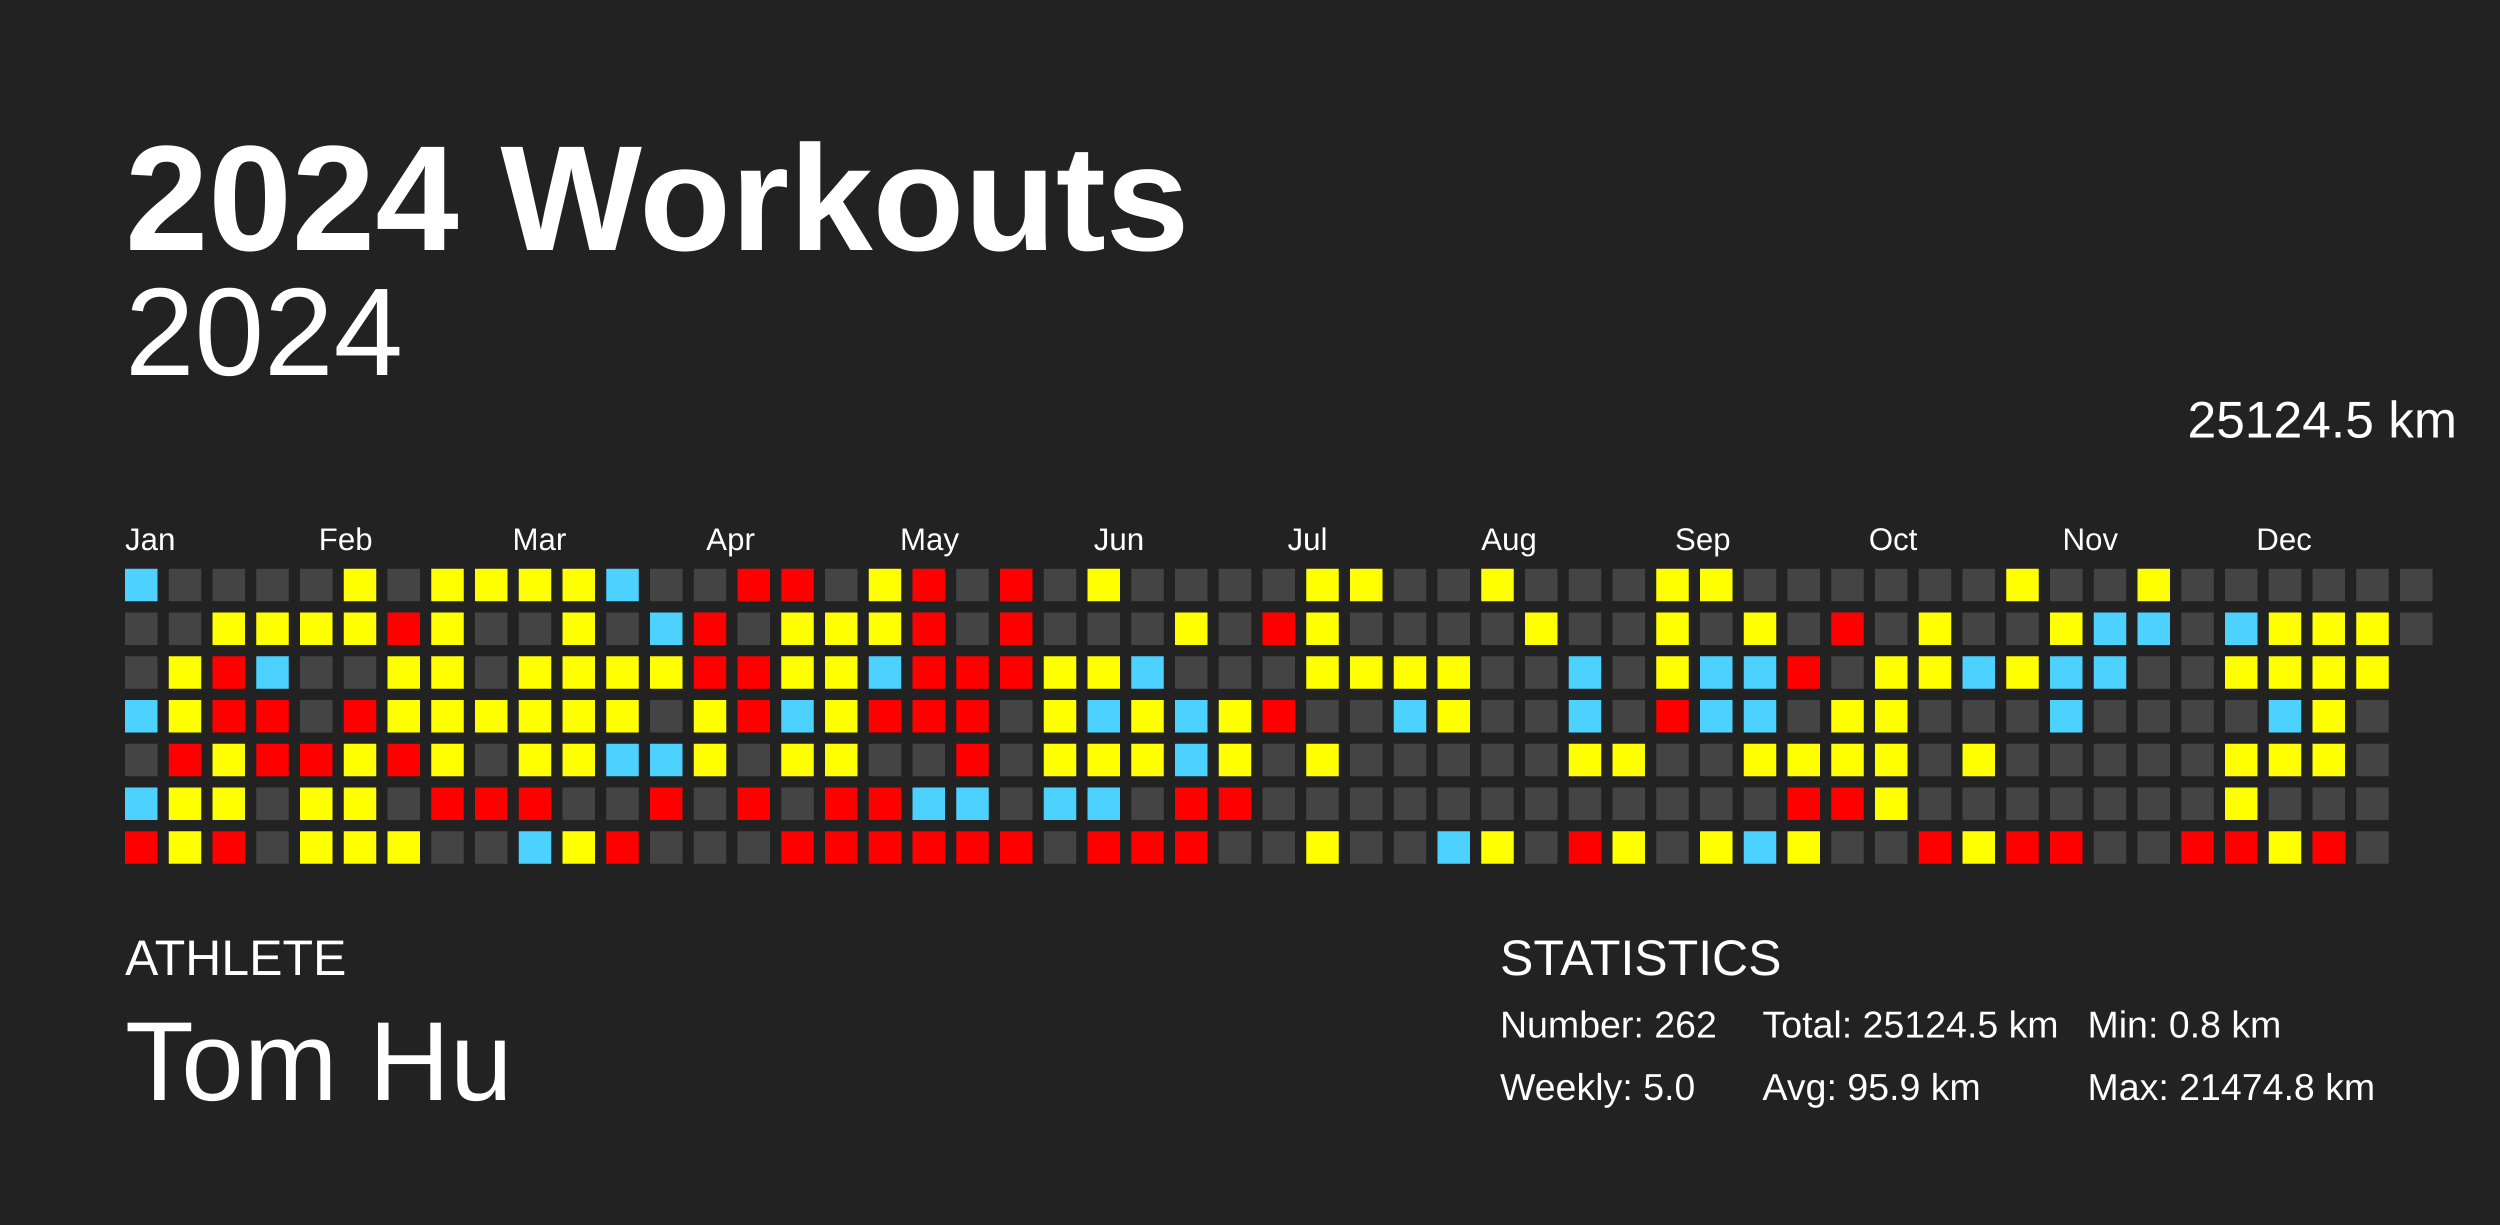
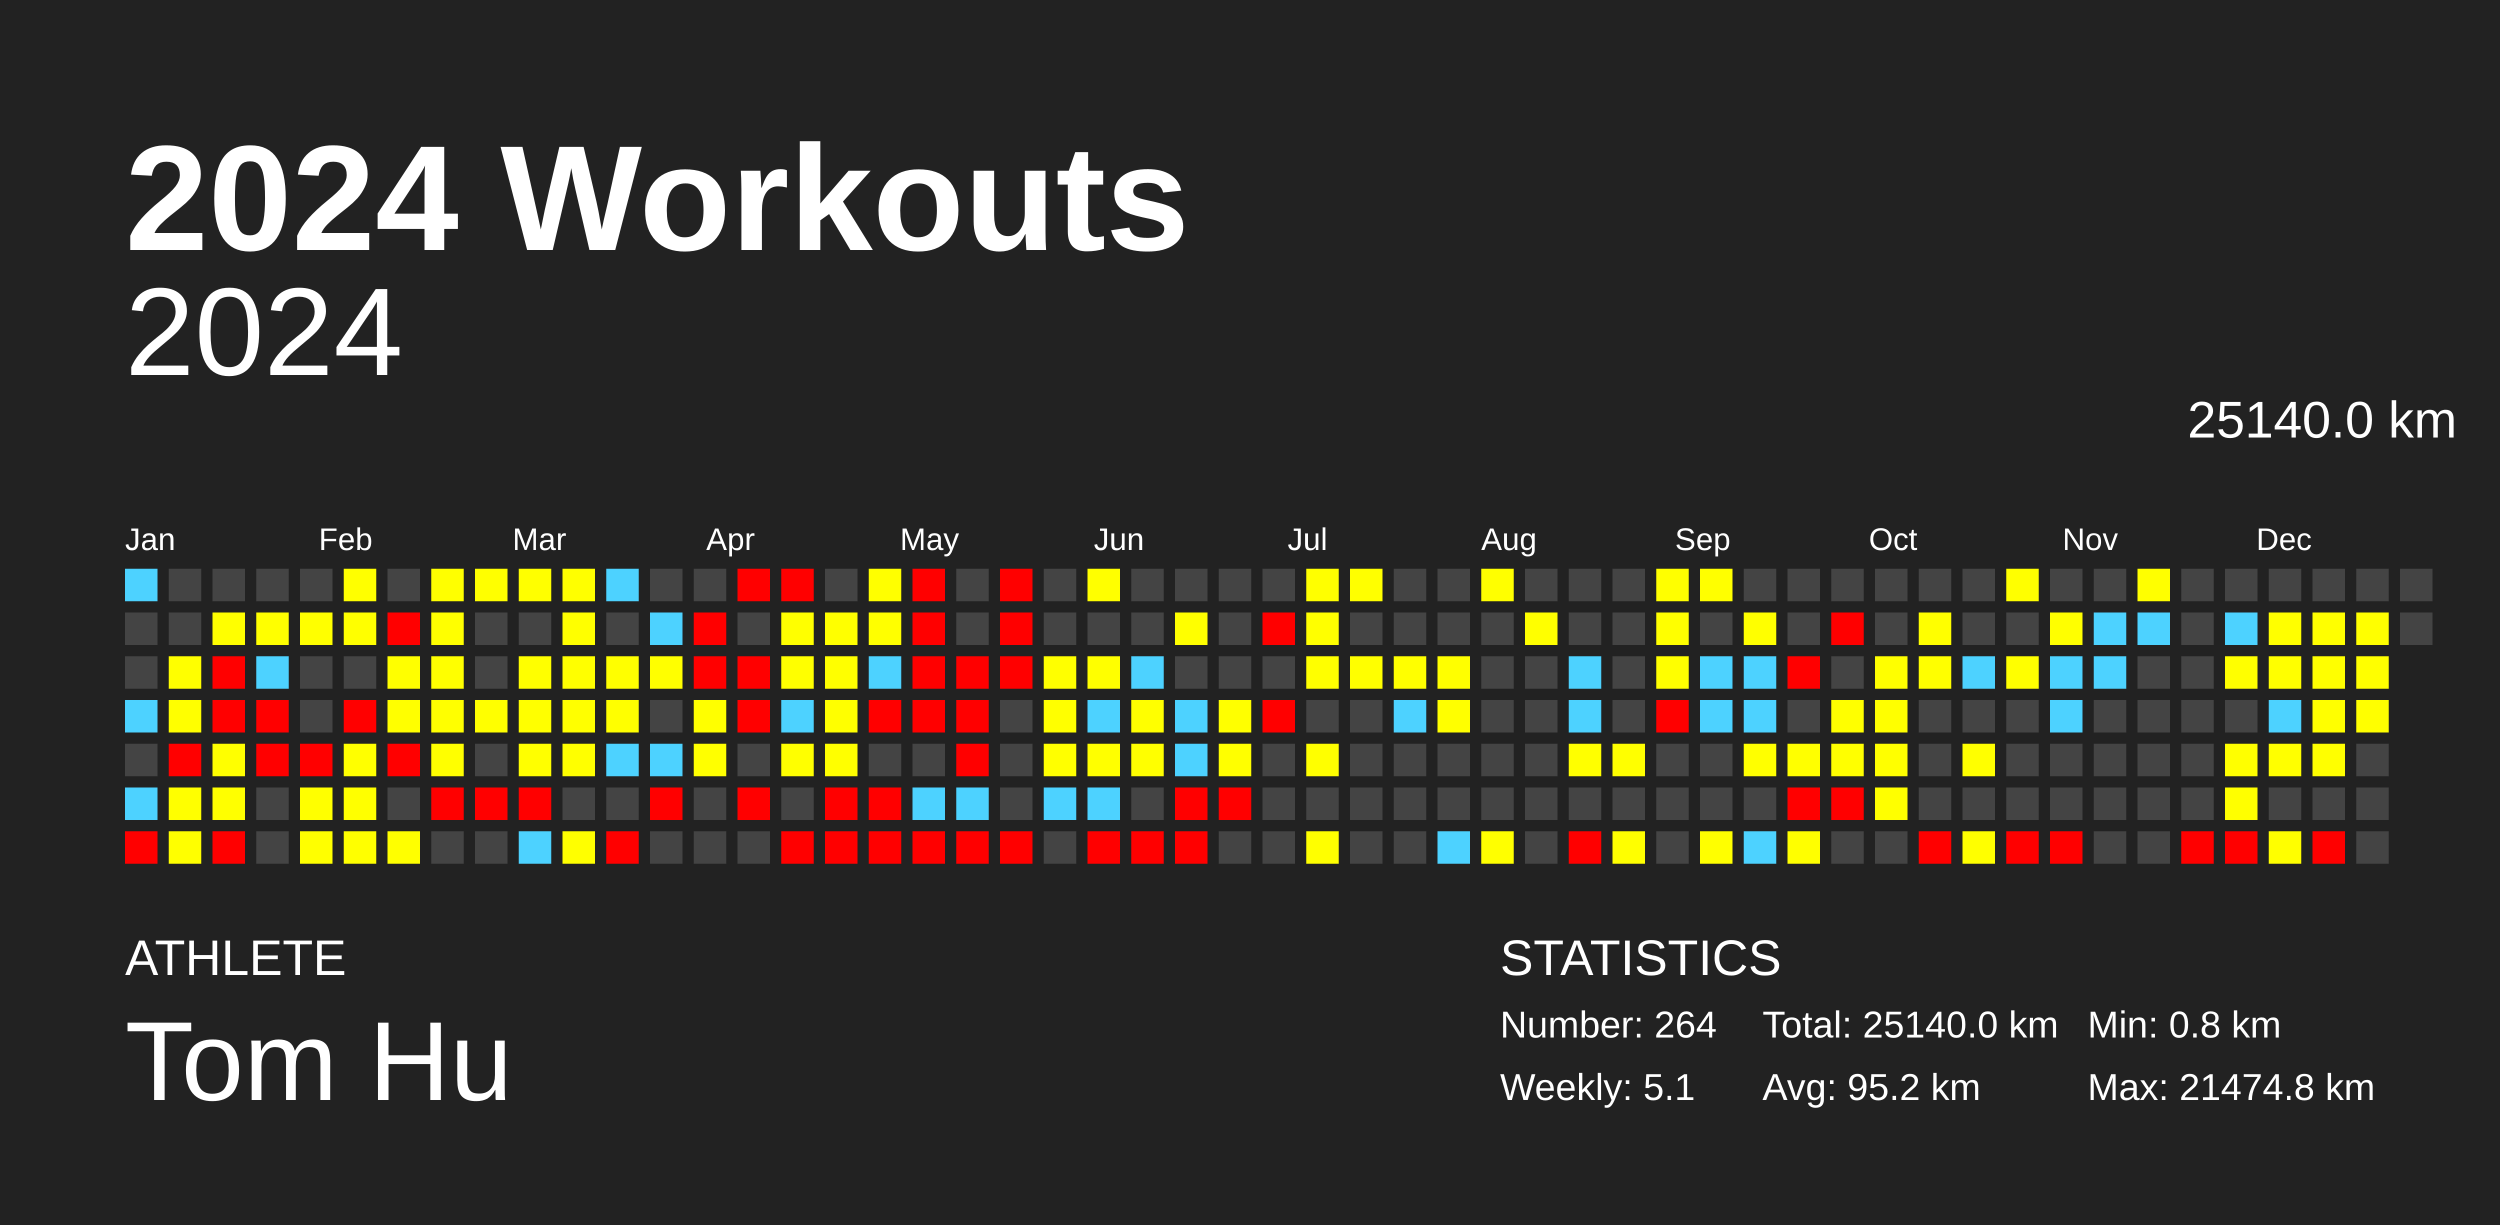
<svg xmlns="http://www.w3.org/2000/svg" baseProfile="full" height="98mm" version="1.1" viewBox="0,0,200,98" width="200mm">
  <defs />
  <rect fill="#222222" height="98" width="200" x="0" y="0" />
  <text fill="#FFFFFF" style="font-size:12px; font-family:Arial; font-weight:bold;" x="10" y="20">2024 Workouts</text>
  <text fill="#FFFFFF" style="font-size:4px; font-family:Arial" x="10" y="78">ATHLETE</text>
  <text fill="#FFFFFF" style="font-size:9px; font-family:Arial" x="10" y="88">Tom Hu</text>
  <text fill="#FFFFFF" style="font-size:4px; font-family:Arial" x="120" y="78">STATISTICS</text>
-   <text fill="#FFFFFF" style="font-size:3px; font-family:Arial" x="120" y="83">Number: 262</text>
-   <text fill="#FFFFFF" style="font-size:3px; font-family:Arial" x="120" y="88">Weekly: 5.0</text>
-   <text fill="#FFFFFF" style="font-size:3px; font-family:Arial" x="141" y="83">Total: 25124.5 km</text>
-   <text fill="#FFFFFF" style="font-size:3px; font-family:Arial" x="141" y="88">Avg: 95.9 km</text>
+   <text fill="#FFFFFF" style="font-size:3px; font-family:Arial" x="120" y="83">Number: 264</text>
+   <text fill="#FFFFFF" style="font-size:3px; font-family:Arial" x="120" y="88">Weekly: 5.1</text>
+   <text fill="#FFFFFF" style="font-size:3px; font-family:Arial" x="141" y="83">Total: 25140.0 km</text>
+   <text fill="#FFFFFF" style="font-size:3px; font-family:Arial" x="141" y="88">Avg: 95.2 km</text>
  <text fill="#FFFFFF" style="font-size:3px; font-family:Arial" x="167" y="83">Min: 0.8 km</text>
  <text fill="#FFFFFF" style="font-size:3px; font-family:Arial" x="167" y="88">Max: 21474.8 km</text>
  <text alignment-baseline="hanging" fill="#FFFFFF" style="font-size:10.0px; font-family:Arial;" x="10" y="30">2024</text>
-   <text alignment-baseline="hanging" fill="#FFFFFF" style="font-size:4.125px; font-family:Arial;" x="175" y="35">25124.5 km</text>
+   <text alignment-baseline="hanging" fill="#FFFFFF" style="font-size:4.125px; font-family:Arial;" x="175" y="35">25140.0 km</text>
  <text fill="#FFFFFF" style="font-size:2.5px; font-family:Arial" x="10.0" y="44">Jan</text>
  <text fill="#FFFFFF" style="font-size:2.5px; font-family:Arial" x="25.5" y="44">Feb</text>
  <text fill="#FFFFFF" style="font-size:2.5px; font-family:Arial" x="41.0" y="44">Mar</text>
  <text fill="#FFFFFF" style="font-size:2.5px; font-family:Arial" x="56.5" y="44">Apr</text>
  <text fill="#FFFFFF" style="font-size:2.5px; font-family:Arial" x="72.0" y="44">May</text>
  <text fill="#FFFFFF" style="font-size:2.5px; font-family:Arial" x="87.5" y="44">Jun</text>
  <text fill="#FFFFFF" style="font-size:2.5px; font-family:Arial" x="103.0" y="44">Jul</text>
  <text fill="#FFFFFF" style="font-size:2.5px; font-family:Arial" x="118.5" y="44">Aug</text>
  <text fill="#FFFFFF" style="font-size:2.5px; font-family:Arial" x="134.0" y="44">Sep</text>
  <text fill="#FFFFFF" style="font-size:2.5px; font-family:Arial" x="149.5" y="44">Oct</text>
  <text fill="#FFFFFF" style="font-size:2.5px; font-family:Arial" x="165.0" y="44">Nov</text>
  <text fill="#FFFFFF" style="font-size:2.5px; font-family:Arial" x="180.5" y="44">Dec</text>
  <rect fill="#4dd2ff" height="2.6" width="2.6" x="10.0" y="45.5" />
  <rect fill="#444444" height="2.6" width="2.6" x="10.0" y="49.0" />
  <rect fill="#444444" height="2.6" width="2.6" x="10.0" y="52.5" />
  <rect fill="#4dd2ff" height="2.6" width="2.6" x="10.0" y="56.0" />
  <rect fill="#444444" height="2.6" width="2.6" x="10.0" y="59.5" />
  <rect fill="#4dd2ff" height="2.6" width="2.6" x="10.0" y="63.0" />
  <rect fill="red" height="2.6" width="2.6" x="10.0" y="66.5" />
  <rect fill="#444444" height="2.6" width="2.6" x="13.5" y="45.5" />
  <rect fill="#444444" height="2.6" width="2.6" x="13.5" y="49.0" />
  <rect fill="#ffff00" height="2.6" width="2.6" x="13.5" y="52.5" />
  <rect fill="#ffff00" height="2.6" width="2.6" x="13.5" y="56.0" />
  <rect fill="red" height="2.6" width="2.6" x="13.5" y="59.5" />
  <rect fill="#ffff00" height="2.6" width="2.6" x="13.5" y="63.0" />
  <rect fill="#ffff00" height="2.6" width="2.6" x="13.5" y="66.5" />
  <rect fill="#444444" height="2.6" width="2.6" x="17.0" y="45.5" />
  <rect fill="#ffff00" height="2.6" width="2.6" x="17.0" y="49.0" />
  <rect fill="red" height="2.6" width="2.6" x="17.0" y="52.5" />
  <rect fill="red" height="2.6" width="2.6" x="17.0" y="56.0" />
  <rect fill="#ffff00" height="2.6" width="2.6" x="17.0" y="59.5" />
  <rect fill="#ffff00" height="2.6" width="2.6" x="17.0" y="63.0" />
  <rect fill="red" height="2.6" width="2.6" x="17.0" y="66.5" />
  <rect fill="#444444" height="2.6" width="2.6" x="20.5" y="45.5" />
  <rect fill="#ffff00" height="2.6" width="2.6" x="20.5" y="49.0" />
  <rect fill="#4dd2ff" height="2.6" width="2.6" x="20.5" y="52.5" />
  <rect fill="red" height="2.6" width="2.6" x="20.5" y="56.0" />
  <rect fill="red" height="2.6" width="2.6" x="20.5" y="59.5" />
  <rect fill="#444444" height="2.6" width="2.6" x="20.5" y="63.0" />
  <rect fill="#444444" height="2.6" width="2.6" x="20.5" y="66.5" />
  <rect fill="#444444" height="2.6" width="2.6" x="24.0" y="45.5" />
  <rect fill="#ffff00" height="2.6" width="2.6" x="24.0" y="49.0" />
  <rect fill="#444444" height="2.6" width="2.6" x="24.0" y="52.5" />
  <rect fill="#444444" height="2.6" width="2.6" x="24.0" y="56.0" />
  <rect fill="red" height="2.6" width="2.6" x="24.0" y="59.5" />
  <rect fill="#ffff00" height="2.6" width="2.6" x="24.0" y="63.0" />
  <rect fill="#ffff00" height="2.6" width="2.6" x="24.0" y="66.5" />
  <rect fill="#ffff00" height="2.6" width="2.6" x="27.5" y="45.5" />
  <rect fill="#ffff00" height="2.6" width="2.6" x="27.5" y="49.0" />
  <rect fill="#444444" height="2.6" width="2.6" x="27.5" y="52.5" />
  <rect fill="red" height="2.6" width="2.6" x="27.5" y="56.0" />
  <rect fill="#ffff00" height="2.6" width="2.6" x="27.5" y="59.5" />
  <rect fill="#ffff00" height="2.6" width="2.6" x="27.5" y="63.0" />
  <rect fill="#ffff00" height="2.6" width="2.6" x="27.5" y="66.5" />
  <rect fill="#444444" height="2.6" width="2.6" x="31.0" y="45.5" />
  <rect fill="red" height="2.6" width="2.6" x="31.0" y="49.0" />
  <rect fill="#ffff00" height="2.6" width="2.6" x="31.0" y="52.5" />
  <rect fill="#ffff00" height="2.6" width="2.6" x="31.0" y="56.0" />
  <rect fill="red" height="2.6" width="2.6" x="31.0" y="59.5" />
  <rect fill="#444444" height="2.6" width="2.6" x="31.0" y="63.0" />
  <rect fill="#ffff00" height="2.6" width="2.6" x="31.0" y="66.5" />
  <rect fill="#ffff00" height="2.6" width="2.6" x="34.5" y="45.5" />
  <rect fill="#ffff00" height="2.6" width="2.6" x="34.5" y="49.0" />
  <rect fill="#ffff00" height="2.6" width="2.6" x="34.5" y="52.5" />
  <rect fill="#ffff00" height="2.6" width="2.6" x="34.5" y="56.0" />
  <rect fill="#ffff00" height="2.6" width="2.6" x="34.5" y="59.5" />
  <rect fill="red" height="2.6" width="2.6" x="34.5" y="63.0" />
  <rect fill="#444444" height="2.6" width="2.6" x="34.5" y="66.5" />
  <rect fill="#ffff00" height="2.6" width="2.6" x="38.0" y="45.5" />
  <rect fill="#444444" height="2.6" width="2.6" x="38.0" y="49.0" />
  <rect fill="#444444" height="2.6" width="2.6" x="38.0" y="52.5" />
  <rect fill="#ffff00" height="2.6" width="2.6" x="38.0" y="56.0" />
  <rect fill="#444444" height="2.6" width="2.6" x="38.0" y="59.5" />
  <rect fill="red" height="2.6" width="2.6" x="38.0" y="63.0" />
  <rect fill="#444444" height="2.6" width="2.6" x="38.0" y="66.5" />
  <rect fill="#ffff00" height="2.6" width="2.6" x="41.5" y="45.5" />
  <rect fill="#444444" height="2.6" width="2.6" x="41.5" y="49.0" />
  <rect fill="#ffff00" height="2.6" width="2.6" x="41.5" y="52.5" />
  <rect fill="#ffff00" height="2.6" width="2.6" x="41.5" y="56.0" />
  <rect fill="#ffff00" height="2.6" width="2.6" x="41.5" y="59.5" />
  <rect fill="red" height="2.6" width="2.6" x="41.5" y="63.0" />
  <rect fill="#4dd2ff" height="2.6" width="2.6" x="41.5" y="66.5" />
  <rect fill="#ffff00" height="2.6" width="2.6" x="45.0" y="45.5" />
  <rect fill="#ffff00" height="2.6" width="2.6" x="45.0" y="49.0" />
  <rect fill="#ffff00" height="2.6" width="2.6" x="45.0" y="52.5" />
  <rect fill="#ffff00" height="2.6" width="2.6" x="45.0" y="56.0" />
  <rect fill="#ffff00" height="2.6" width="2.6" x="45.0" y="59.5" />
  <rect fill="#444444" height="2.6" width="2.6" x="45.0" y="63.0" />
  <rect fill="#ffff00" height="2.6" width="2.6" x="45.0" y="66.5" />
  <rect fill="#4dd2ff" height="2.6" width="2.6" x="48.5" y="45.5" />
  <rect fill="#444444" height="2.6" width="2.6" x="48.5" y="49.0" />
  <rect fill="#ffff00" height="2.6" width="2.6" x="48.5" y="52.5" />
  <rect fill="#ffff00" height="2.6" width="2.6" x="48.5" y="56.0" />
  <rect fill="#4dd2ff" height="2.6" width="2.6" x="48.5" y="59.5" />
  <rect fill="#444444" height="2.6" width="2.6" x="48.5" y="63.0" />
  <rect fill="red" height="2.6" width="2.6" x="48.5" y="66.5" />
  <rect fill="#444444" height="2.6" width="2.6" x="52.0" y="45.5" />
  <rect fill="#4dd2ff" height="2.6" width="2.6" x="52.0" y="49.0" />
  <rect fill="#ffff00" height="2.6" width="2.6" x="52.0" y="52.5" />
  <rect fill="#444444" height="2.6" width="2.6" x="52.0" y="56.0" />
  <rect fill="#4dd2ff" height="2.6" width="2.6" x="52.0" y="59.5" />
  <rect fill="red" height="2.6" width="2.6" x="52.0" y="63.0" />
  <rect fill="#444444" height="2.6" width="2.6" x="52.0" y="66.5" />
  <rect fill="#444444" height="2.6" width="2.6" x="55.5" y="45.5" />
  <rect fill="red" height="2.6" width="2.6" x="55.5" y="49.0" />
  <rect fill="red" height="2.6" width="2.6" x="55.5" y="52.5" />
  <rect fill="#ffff00" height="2.6" width="2.6" x="55.5" y="56.0" />
  <rect fill="#ffff00" height="2.6" width="2.6" x="55.5" y="59.5" />
  <rect fill="#444444" height="2.6" width="2.6" x="55.5" y="63.0" />
  <rect fill="#444444" height="2.6" width="2.6" x="55.5" y="66.5" />
  <rect fill="red" height="2.6" width="2.6" x="59.0" y="45.5" />
  <rect fill="#444444" height="2.6" width="2.6" x="59.0" y="49.0" />
  <rect fill="red" height="2.6" width="2.6" x="59.0" y="52.5" />
  <rect fill="red" height="2.6" width="2.6" x="59.0" y="56.0" />
  <rect fill="#444444" height="2.6" width="2.6" x="59.0" y="59.5" />
  <rect fill="red" height="2.6" width="2.6" x="59.0" y="63.0" />
  <rect fill="#444444" height="2.6" width="2.6" x="59.0" y="66.5" />
  <rect fill="red" height="2.6" width="2.6" x="62.5" y="45.5" />
  <rect fill="#ffff00" height="2.6" width="2.6" x="62.5" y="49.0" />
  <rect fill="#ffff00" height="2.6" width="2.6" x="62.5" y="52.5" />
  <rect fill="#4dd2ff" height="2.6" width="2.6" x="62.5" y="56.0" />
  <rect fill="#ffff00" height="2.6" width="2.6" x="62.5" y="59.5" />
  <rect fill="#444444" height="2.6" width="2.6" x="62.5" y="63.0" />
  <rect fill="red" height="2.6" width="2.6" x="62.5" y="66.5" />
  <rect fill="#444444" height="2.6" width="2.6" x="66.0" y="45.5" />
  <rect fill="#ffff00" height="2.6" width="2.6" x="66.0" y="49.0" />
  <rect fill="#ffff00" height="2.6" width="2.6" x="66.0" y="52.5" />
  <rect fill="#ffff00" height="2.6" width="2.6" x="66.0" y="56.0" />
  <rect fill="#ffff00" height="2.6" width="2.6" x="66.0" y="59.5" />
  <rect fill="red" height="2.6" width="2.6" x="66.0" y="63.0" />
  <rect fill="red" height="2.6" width="2.6" x="66.0" y="66.5" />
  <rect fill="#ffff00" height="2.6" width="2.6" x="69.5" y="45.5" />
  <rect fill="#ffff00" height="2.6" width="2.6" x="69.5" y="49.0" />
  <rect fill="#4dd2ff" height="2.6" width="2.6" x="69.5" y="52.5" />
  <rect fill="red" height="2.6" width="2.6" x="69.5" y="56.0" />
  <rect fill="#444444" height="2.6" width="2.6" x="69.5" y="59.5" />
  <rect fill="red" height="2.6" width="2.6" x="69.5" y="63.0" />
  <rect fill="red" height="2.6" width="2.6" x="69.5" y="66.5" />
  <rect fill="red" height="2.6" width="2.6" x="73.0" y="45.5" />
  <rect fill="red" height="2.6" width="2.6" x="73.0" y="49.0" />
  <rect fill="red" height="2.6" width="2.6" x="73.0" y="52.5" />
  <rect fill="red" height="2.6" width="2.6" x="73.0" y="56.0" />
  <rect fill="#444444" height="2.6" width="2.6" x="73.0" y="59.5" />
  <rect fill="#4dd2ff" height="2.6" width="2.6" x="73.0" y="63.0" />
  <rect fill="red" height="2.6" width="2.6" x="73.0" y="66.5" />
  <rect fill="#444444" height="2.6" width="2.6" x="76.5" y="45.5" />
  <rect fill="#444444" height="2.6" width="2.6" x="76.5" y="49.0" />
  <rect fill="red" height="2.6" width="2.6" x="76.5" y="52.5" />
  <rect fill="red" height="2.6" width="2.6" x="76.5" y="56.0" />
  <rect fill="red" height="2.6" width="2.6" x="76.5" y="59.5" />
  <rect fill="#4dd2ff" height="2.6" width="2.6" x="76.5" y="63.0" />
  <rect fill="red" height="2.6" width="2.6" x="76.5" y="66.5" />
  <rect fill="red" height="2.6" width="2.6" x="80.0" y="45.5" />
  <rect fill="red" height="2.6" width="2.6" x="80.0" y="49.0" />
  <rect fill="red" height="2.6" width="2.6" x="80.0" y="52.5" />
  <rect fill="#444444" height="2.6" width="2.6" x="80.0" y="56.0" />
  <rect fill="#444444" height="2.6" width="2.6" x="80.0" y="59.5" />
  <rect fill="#444444" height="2.6" width="2.6" x="80.0" y="63.0" />
  <rect fill="red" height="2.6" width="2.6" x="80.0" y="66.5" />
  <rect fill="#444444" height="2.6" width="2.6" x="83.5" y="45.5" />
  <rect fill="#444444" height="2.6" width="2.6" x="83.5" y="49.0" />
  <rect fill="#ffff00" height="2.6" width="2.6" x="83.5" y="52.5" />
  <rect fill="#ffff00" height="2.6" width="2.6" x="83.5" y="56.0" />
  <rect fill="#ffff00" height="2.6" width="2.6" x="83.5" y="59.5" />
  <rect fill="#4dd2ff" height="2.6" width="2.6" x="83.5" y="63.0" />
  <rect fill="#444444" height="2.6" width="2.6" x="83.5" y="66.5" />
  <rect fill="#ffff00" height="2.6" width="2.6" x="87.0" y="45.5" />
  <rect fill="#444444" height="2.6" width="2.6" x="87.0" y="49.0" />
  <rect fill="#ffff00" height="2.6" width="2.6" x="87.0" y="52.5" />
  <rect fill="#4dd2ff" height="2.6" width="2.6" x="87.0" y="56.0" />
  <rect fill="#ffff00" height="2.6" width="2.6" x="87.0" y="59.5" />
  <rect fill="#4dd2ff" height="2.6" width="2.6" x="87.0" y="63.0" />
  <rect fill="red" height="2.6" width="2.6" x="87.0" y="66.5" />
  <rect fill="#444444" height="2.6" width="2.6" x="90.5" y="45.5" />
  <rect fill="#444444" height="2.6" width="2.6" x="90.5" y="49.0" />
  <rect fill="#4dd2ff" height="2.6" width="2.6" x="90.5" y="52.5" />
  <rect fill="#ffff00" height="2.6" width="2.6" x="90.5" y="56.0" />
  <rect fill="#ffff00" height="2.6" width="2.6" x="90.5" y="59.5" />
  <rect fill="#444444" height="2.6" width="2.6" x="90.5" y="63.0" />
  <rect fill="red" height="2.6" width="2.6" x="90.5" y="66.5" />
  <rect fill="#444444" height="2.6" width="2.6" x="94.0" y="45.5" />
  <rect fill="#ffff00" height="2.6" width="2.6" x="94.0" y="49.0" />
  <rect fill="#444444" height="2.6" width="2.6" x="94.0" y="52.5" />
  <rect fill="#4dd2ff" height="2.6" width="2.6" x="94.0" y="56.0" />
  <rect fill="#4dd2ff" height="2.6" width="2.6" x="94.0" y="59.5" />
  <rect fill="red" height="2.6" width="2.6" x="94.0" y="63.0" />
  <rect fill="red" height="2.6" width="2.6" x="94.0" y="66.5" />
  <rect fill="#444444" height="2.6" width="2.6" x="97.5" y="45.5" />
  <rect fill="#444444" height="2.6" width="2.6" x="97.5" y="49.0" />
  <rect fill="#444444" height="2.6" width="2.6" x="97.5" y="52.5" />
  <rect fill="#ffff00" height="2.6" width="2.6" x="97.5" y="56.0" />
  <rect fill="#ffff00" height="2.6" width="2.6" x="97.5" y="59.5" />
  <rect fill="red" height="2.6" width="2.6" x="97.5" y="63.0" />
  <rect fill="#444444" height="2.6" width="2.6" x="97.5" y="66.5" />
  <rect fill="#444444" height="2.6" width="2.6" x="101.0" y="45.5" />
  <rect fill="red" height="2.6" width="2.6" x="101.0" y="49.0" />
  <rect fill="#444444" height="2.6" width="2.6" x="101.0" y="52.5" />
  <rect fill="red" height="2.6" width="2.6" x="101.0" y="56.0" />
  <rect fill="#444444" height="2.6" width="2.6" x="101.0" y="59.5" />
  <rect fill="#444444" height="2.6" width="2.6" x="101.0" y="63.0" />
  <rect fill="#444444" height="2.6" width="2.6" x="101.0" y="66.5" />
  <rect fill="#ffff00" height="2.6" width="2.6" x="104.5" y="45.5" />
  <rect fill="#ffff00" height="2.6" width="2.6" x="104.5" y="49.0" />
  <rect fill="#ffff00" height="2.6" width="2.6" x="104.5" y="52.5" />
  <rect fill="#444444" height="2.6" width="2.6" x="104.5" y="56.0" />
  <rect fill="#ffff00" height="2.6" width="2.6" x="104.5" y="59.5" />
  <rect fill="#444444" height="2.6" width="2.6" x="104.5" y="63.0" />
  <rect fill="#ffff00" height="2.6" width="2.6" x="104.5" y="66.5" />
  <rect fill="#ffff00" height="2.6" width="2.6" x="108.0" y="45.5" />
  <rect fill="#444444" height="2.6" width="2.6" x="108.0" y="49.0" />
  <rect fill="#ffff00" height="2.6" width="2.6" x="108.0" y="52.5" />
  <rect fill="#444444" height="2.6" width="2.6" x="108.0" y="56.0" />
  <rect fill="#444444" height="2.6" width="2.6" x="108.0" y="59.5" />
  <rect fill="#444444" height="2.6" width="2.6" x="108.0" y="63.0" />
  <rect fill="#444444" height="2.6" width="2.6" x="108.0" y="66.5" />
  <rect fill="#444444" height="2.6" width="2.6" x="111.5" y="45.5" />
  <rect fill="#444444" height="2.6" width="2.6" x="111.5" y="49.0" />
  <rect fill="#ffff00" height="2.6" width="2.6" x="111.5" y="52.5" />
  <rect fill="#4dd2ff" height="2.6" width="2.6" x="111.5" y="56.0" />
  <rect fill="#444444" height="2.6" width="2.6" x="111.5" y="59.5" />
  <rect fill="#444444" height="2.6" width="2.6" x="111.5" y="63.0" />
  <rect fill="#444444" height="2.6" width="2.6" x="111.5" y="66.5" />
  <rect fill="#444444" height="2.6" width="2.6" x="115.0" y="45.5" />
  <rect fill="#444444" height="2.6" width="2.6" x="115.0" y="49.0" />
  <rect fill="#ffff00" height="2.6" width="2.6" x="115.0" y="52.5" />
  <rect fill="#ffff00" height="2.6" width="2.6" x="115.0" y="56.0" />
  <rect fill="#444444" height="2.6" width="2.6" x="115.0" y="59.5" />
  <rect fill="#444444" height="2.6" width="2.6" x="115.0" y="63.0" />
  <rect fill="#4dd2ff" height="2.6" width="2.6" x="115.0" y="66.5" />
  <rect fill="#ffff00" height="2.6" width="2.6" x="118.5" y="45.5" />
  <rect fill="#444444" height="2.6" width="2.6" x="118.5" y="49.0" />
  <rect fill="#444444" height="2.6" width="2.6" x="118.5" y="52.5" />
  <rect fill="#444444" height="2.6" width="2.6" x="118.5" y="56.0" />
  <rect fill="#444444" height="2.6" width="2.6" x="118.5" y="59.5" />
  <rect fill="#444444" height="2.6" width="2.6" x="118.5" y="63.0" />
  <rect fill="#ffff00" height="2.6" width="2.6" x="118.5" y="66.5" />
  <rect fill="#444444" height="2.6" width="2.6" x="122.0" y="45.5" />
  <rect fill="#ffff00" height="2.6" width="2.6" x="122.0" y="49.0" />
  <rect fill="#444444" height="2.6" width="2.6" x="122.0" y="52.5" />
  <rect fill="#444444" height="2.6" width="2.6" x="122.0" y="56.0" />
  <rect fill="#444444" height="2.6" width="2.6" x="122.0" y="59.5" />
  <rect fill="#444444" height="2.6" width="2.6" x="122.0" y="63.0" />
  <rect fill="#444444" height="2.6" width="2.6" x="122.0" y="66.5" />
  <rect fill="#444444" height="2.6" width="2.6" x="125.5" y="45.5" />
  <rect fill="#444444" height="2.6" width="2.6" x="125.5" y="49.0" />
  <rect fill="#4dd2ff" height="2.6" width="2.6" x="125.5" y="52.5" />
  <rect fill="#4dd2ff" height="2.6" width="2.6" x="125.5" y="56.0" />
  <rect fill="#ffff00" height="2.6" width="2.6" x="125.5" y="59.5" />
  <rect fill="#444444" height="2.6" width="2.6" x="125.5" y="63.0" />
  <rect fill="red" height="2.6" width="2.6" x="125.5" y="66.5" />
  <rect fill="#444444" height="2.6" width="2.6" x="129.0" y="45.5" />
  <rect fill="#444444" height="2.6" width="2.6" x="129.0" y="49.0" />
  <rect fill="#444444" height="2.6" width="2.6" x="129.0" y="52.5" />
  <rect fill="#444444" height="2.6" width="2.6" x="129.0" y="56.0" />
  <rect fill="#ffff00" height="2.6" width="2.6" x="129.0" y="59.5" />
  <rect fill="#444444" height="2.6" width="2.6" x="129.0" y="63.0" />
  <rect fill="#ffff00" height="2.6" width="2.6" x="129.0" y="66.5" />
  <rect fill="#ffff00" height="2.6" width="2.6" x="132.5" y="45.5" />
  <rect fill="#ffff00" height="2.6" width="2.6" x="132.5" y="49.0" />
  <rect fill="#ffff00" height="2.6" width="2.6" x="132.5" y="52.5" />
  <rect fill="red" height="2.6" width="2.6" x="132.5" y="56.0" />
  <rect fill="#444444" height="2.6" width="2.6" x="132.5" y="59.5" />
  <rect fill="#444444" height="2.6" width="2.6" x="132.5" y="63.0" />
  <rect fill="#444444" height="2.6" width="2.6" x="132.5" y="66.5" />
  <rect fill="#ffff00" height="2.6" width="2.6" x="136.0" y="45.5" />
  <rect fill="#444444" height="2.6" width="2.6" x="136.0" y="49.0" />
  <rect fill="#4dd2ff" height="2.6" width="2.6" x="136.0" y="52.5" />
  <rect fill="#4dd2ff" height="2.6" width="2.6" x="136.0" y="56.0" />
  <rect fill="#444444" height="2.6" width="2.6" x="136.0" y="59.5" />
  <rect fill="#444444" height="2.6" width="2.6" x="136.0" y="63.0" />
  <rect fill="#ffff00" height="2.6" width="2.6" x="136.0" y="66.5" />
  <rect fill="#444444" height="2.6" width="2.6" x="139.5" y="45.5" />
  <rect fill="#ffff00" height="2.6" width="2.6" x="139.5" y="49.0" />
  <rect fill="#4dd2ff" height="2.6" width="2.6" x="139.5" y="52.5" />
  <rect fill="#4dd2ff" height="2.6" width="2.6" x="139.5" y="56.0" />
  <rect fill="#ffff00" height="2.6" width="2.6" x="139.5" y="59.5" />
  <rect fill="#444444" height="2.6" width="2.6" x="139.5" y="63.0" />
  <rect fill="#4dd2ff" height="2.6" width="2.6" x="139.5" y="66.5" />
  <rect fill="#444444" height="2.6" width="2.6" x="143.0" y="45.5" />
  <rect fill="#444444" height="2.6" width="2.6" x="143.0" y="49.0" />
  <rect fill="red" height="2.6" width="2.6" x="143.0" y="52.5" />
  <rect fill="#444444" height="2.6" width="2.6" x="143.0" y="56.0" />
  <rect fill="#ffff00" height="2.6" width="2.6" x="143.0" y="59.5" />
  <rect fill="red" height="2.6" width="2.6" x="143.0" y="63.0" />
  <rect fill="#ffff00" height="2.6" width="2.6" x="143.0" y="66.5" />
  <rect fill="#444444" height="2.6" width="2.6" x="146.5" y="45.5" />
  <rect fill="red" height="2.6" width="2.6" x="146.5" y="49.0" />
  <rect fill="#444444" height="2.6" width="2.6" x="146.5" y="52.5" />
  <rect fill="#ffff00" height="2.6" width="2.6" x="146.5" y="56.0" />
  <rect fill="#ffff00" height="2.6" width="2.6" x="146.5" y="59.5" />
  <rect fill="red" height="2.6" width="2.6" x="146.5" y="63.0" />
  <rect fill="#444444" height="2.6" width="2.6" x="146.5" y="66.5" />
  <rect fill="#444444" height="2.6" width="2.6" x="150.0" y="45.5" />
  <rect fill="#444444" height="2.6" width="2.6" x="150.0" y="49.0" />
  <rect fill="#ffff00" height="2.6" width="2.6" x="150.0" y="52.5" />
  <rect fill="#ffff00" height="2.6" width="2.6" x="150.0" y="56.0" />
  <rect fill="#ffff00" height="2.6" width="2.6" x="150.0" y="59.5" />
  <rect fill="#ffff00" height="2.6" width="2.6" x="150.0" y="63.0" />
  <rect fill="#444444" height="2.6" width="2.6" x="150.0" y="66.5" />
  <rect fill="#444444" height="2.6" width="2.6" x="153.5" y="45.5" />
  <rect fill="#ffff00" height="2.6" width="2.6" x="153.5" y="49.0" />
  <rect fill="#ffff00" height="2.6" width="2.6" x="153.5" y="52.5" />
  <rect fill="#444444" height="2.6" width="2.6" x="153.5" y="56.0" />
  <rect fill="#444444" height="2.6" width="2.6" x="153.5" y="59.5" />
  <rect fill="#444444" height="2.6" width="2.6" x="153.5" y="63.0" />
  <rect fill="red" height="2.6" width="2.6" x="153.5" y="66.5" />
  <rect fill="#444444" height="2.6" width="2.6" x="157.0" y="45.5" />
  <rect fill="#444444" height="2.6" width="2.6" x="157.0" y="49.0" />
  <rect fill="#4dd2ff" height="2.6" width="2.6" x="157.0" y="52.5" />
  <rect fill="#444444" height="2.6" width="2.6" x="157.0" y="56.0" />
  <rect fill="#ffff00" height="2.6" width="2.6" x="157.0" y="59.5" />
  <rect fill="#444444" height="2.6" width="2.6" x="157.0" y="63.0" />
  <rect fill="#ffff00" height="2.6" width="2.6" x="157.0" y="66.5" />
  <rect fill="#ffff00" height="2.6" width="2.6" x="160.5" y="45.5" />
  <rect fill="#444444" height="2.6" width="2.6" x="160.5" y="49.0" />
  <rect fill="#ffff00" height="2.6" width="2.6" x="160.5" y="52.5" />
  <rect fill="#444444" height="2.6" width="2.6" x="160.5" y="56.0" />
  <rect fill="#444444" height="2.6" width="2.6" x="160.5" y="59.5" />
  <rect fill="#444444" height="2.6" width="2.6" x="160.5" y="63.0" />
  <rect fill="red" height="2.6" width="2.6" x="160.5" y="66.5" />
  <rect fill="#444444" height="2.6" width="2.6" x="164.0" y="45.5" />
  <rect fill="#ffff00" height="2.6" width="2.6" x="164.0" y="49.0" />
  <rect fill="#4dd2ff" height="2.6" width="2.6" x="164.0" y="52.5" />
  <rect fill="#4dd2ff" height="2.6" width="2.6" x="164.0" y="56.0" />
  <rect fill="#444444" height="2.6" width="2.6" x="164.0" y="59.5" />
  <rect fill="#444444" height="2.6" width="2.6" x="164.0" y="63.0" />
  <rect fill="red" height="2.6" width="2.6" x="164.0" y="66.5" />
  <rect fill="#444444" height="2.6" width="2.6" x="167.5" y="45.5" />
  <rect fill="#4dd2ff" height="2.6" width="2.6" x="167.5" y="49.0" />
  <rect fill="#4dd2ff" height="2.6" width="2.6" x="167.5" y="52.5" />
  <rect fill="#444444" height="2.6" width="2.6" x="167.5" y="56.0" />
  <rect fill="#444444" height="2.6" width="2.6" x="167.5" y="59.5" />
  <rect fill="#444444" height="2.6" width="2.6" x="167.5" y="63.0" />
  <rect fill="#444444" height="2.6" width="2.6" x="167.5" y="66.5" />
  <rect fill="#ffff00" height="2.6" width="2.6" x="171.0" y="45.5" />
  <rect fill="#4dd2ff" height="2.6" width="2.6" x="171.0" y="49.0" />
  <rect fill="#444444" height="2.6" width="2.6" x="171.0" y="52.5" />
  <rect fill="#444444" height="2.6" width="2.6" x="171.0" y="56.0" />
  <rect fill="#444444" height="2.6" width="2.6" x="171.0" y="59.5" />
  <rect fill="#444444" height="2.6" width="2.6" x="171.0" y="63.0" />
  <rect fill="#444444" height="2.6" width="2.6" x="171.0" y="66.5" />
  <rect fill="#444444" height="2.6" width="2.6" x="174.5" y="45.5" />
  <rect fill="#444444" height="2.6" width="2.6" x="174.5" y="49.0" />
  <rect fill="#444444" height="2.6" width="2.6" x="174.5" y="52.5" />
  <rect fill="#444444" height="2.6" width="2.6" x="174.5" y="56.0" />
  <rect fill="#444444" height="2.6" width="2.6" x="174.5" y="59.5" />
  <rect fill="#444444" height="2.6" width="2.6" x="174.5" y="63.0" />
  <rect fill="red" height="2.6" width="2.6" x="174.5" y="66.5" />
  <rect fill="#444444" height="2.6" width="2.6" x="178.0" y="45.5" />
  <rect fill="#4dd2ff" height="2.6" width="2.6" x="178.0" y="49.0" />
  <rect fill="#ffff00" height="2.6" width="2.6" x="178.0" y="52.5" />
  <rect fill="#444444" height="2.6" width="2.6" x="178.0" y="56.0" />
  <rect fill="#ffff00" height="2.6" width="2.6" x="178.0" y="59.5" />
  <rect fill="#ffff00" height="2.6" width="2.6" x="178.0" y="63.0" />
  <rect fill="red" height="2.6" width="2.6" x="178.0" y="66.5" />
  <rect fill="#444444" height="2.6" width="2.6" x="181.5" y="45.5" />
  <rect fill="#ffff00" height="2.6" width="2.6" x="181.5" y="49.0" />
  <rect fill="#ffff00" height="2.6" width="2.6" x="181.5" y="52.5" />
  <rect fill="#4dd2ff" height="2.6" width="2.6" x="181.5" y="56.0" />
  <rect fill="#ffff00" height="2.6" width="2.6" x="181.5" y="59.5" />
  <rect fill="#444444" height="2.6" width="2.6" x="181.5" y="63.0" />
  <rect fill="#ffff00" height="2.6" width="2.6" x="181.5" y="66.5" />
  <rect fill="#444444" height="2.6" width="2.6" x="185.0" y="45.5" />
  <rect fill="#ffff00" height="2.6" width="2.6" x="185.0" y="49.0" />
  <rect fill="#ffff00" height="2.6" width="2.6" x="185.0" y="52.5" />
  <rect fill="#ffff00" height="2.6" width="2.6" x="185.0" y="56.0" />
  <rect fill="#ffff00" height="2.6" width="2.6" x="185.0" y="59.5" />
  <rect fill="#444444" height="2.6" width="2.6" x="185.0" y="63.0" />
  <rect fill="red" height="2.6" width="2.6" x="185.0" y="66.5" />
  <rect fill="#444444" height="2.6" width="2.6" x="188.5" y="45.5" />
  <rect fill="#ffff00" height="2.6" width="2.6" x="188.5" y="49.0" />
  <rect fill="#ffff00" height="2.6" width="2.6" x="188.5" y="52.5" />
-   <rect fill="#444444" height="2.6" width="2.6" x="188.5" y="56.0" />
+   <rect fill="#ffff00" height="2.6" width="2.6" x="188.5" y="56.0" />
  <rect fill="#444444" height="2.6" width="2.6" x="188.5" y="59.5" />
  <rect fill="#444444" height="2.6" width="2.6" x="188.5" y="63.0" />
  <rect fill="#444444" height="2.6" width="2.6" x="188.5" y="66.5" />
  <rect fill="#444444" height="2.6" width="2.6" x="192.0" y="45.5" />
  <rect fill="#444444" height="2.6" width="2.6" x="192.0" y="49.0" />
</svg>
